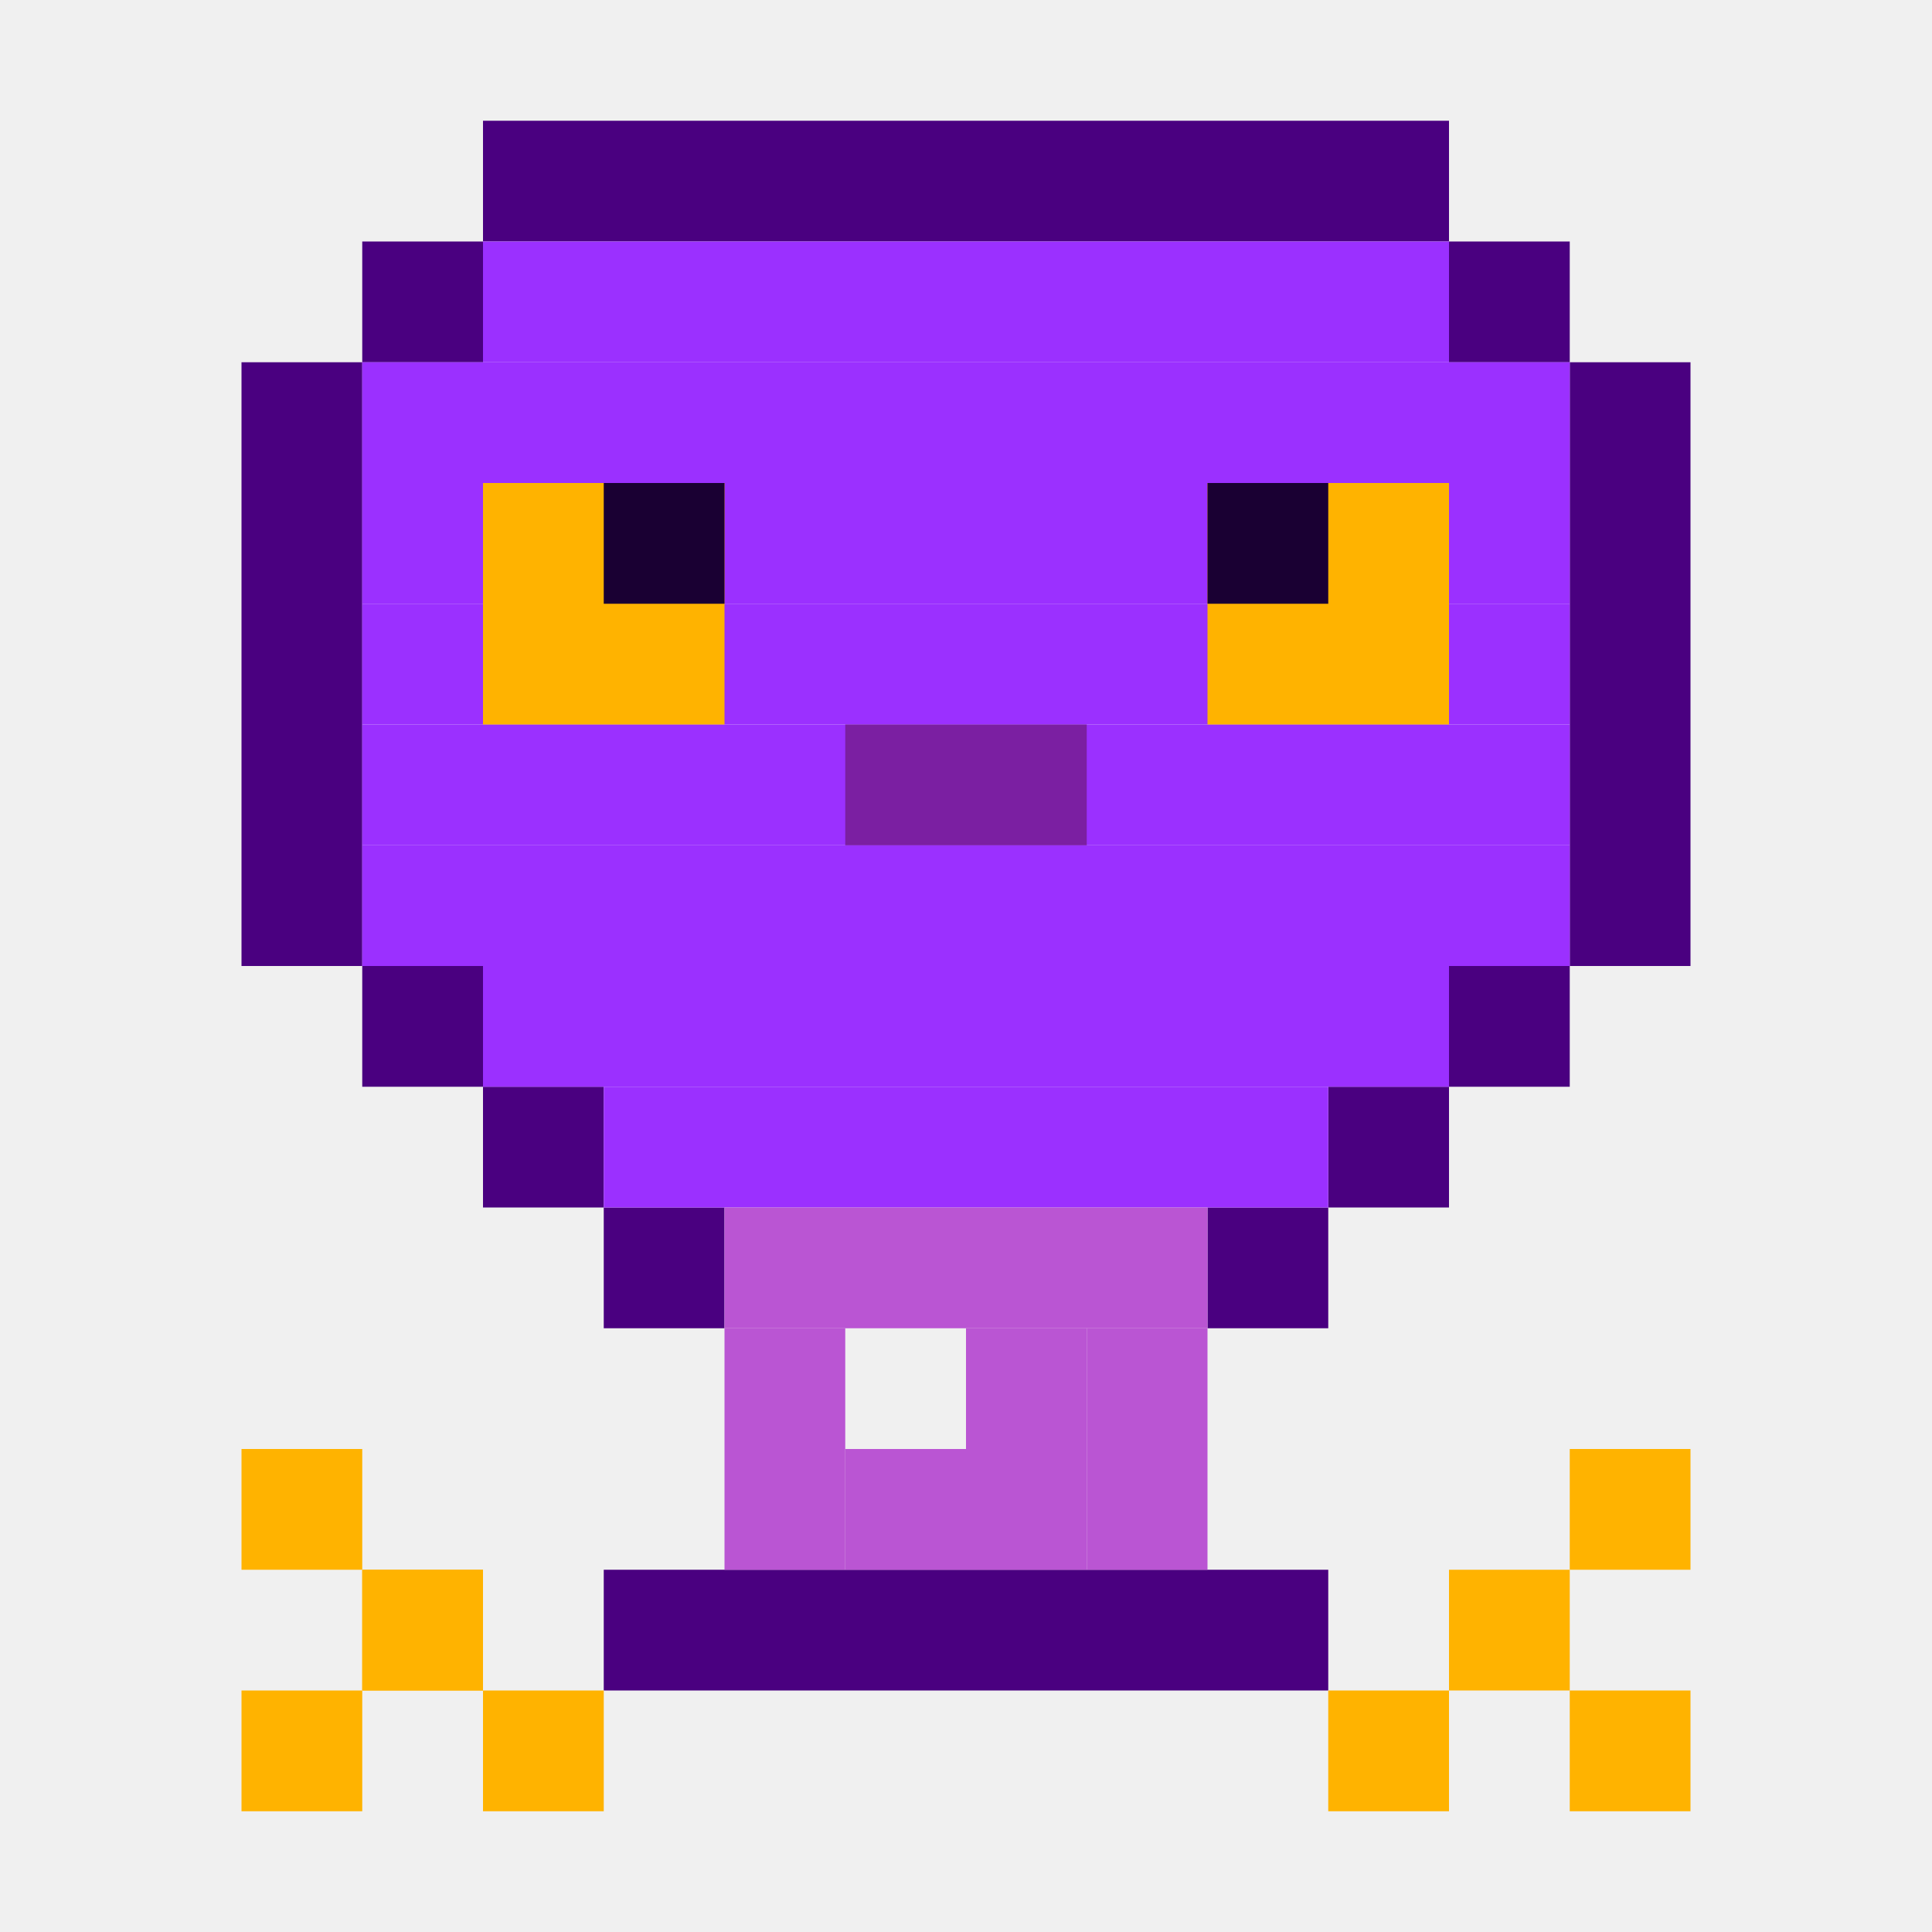
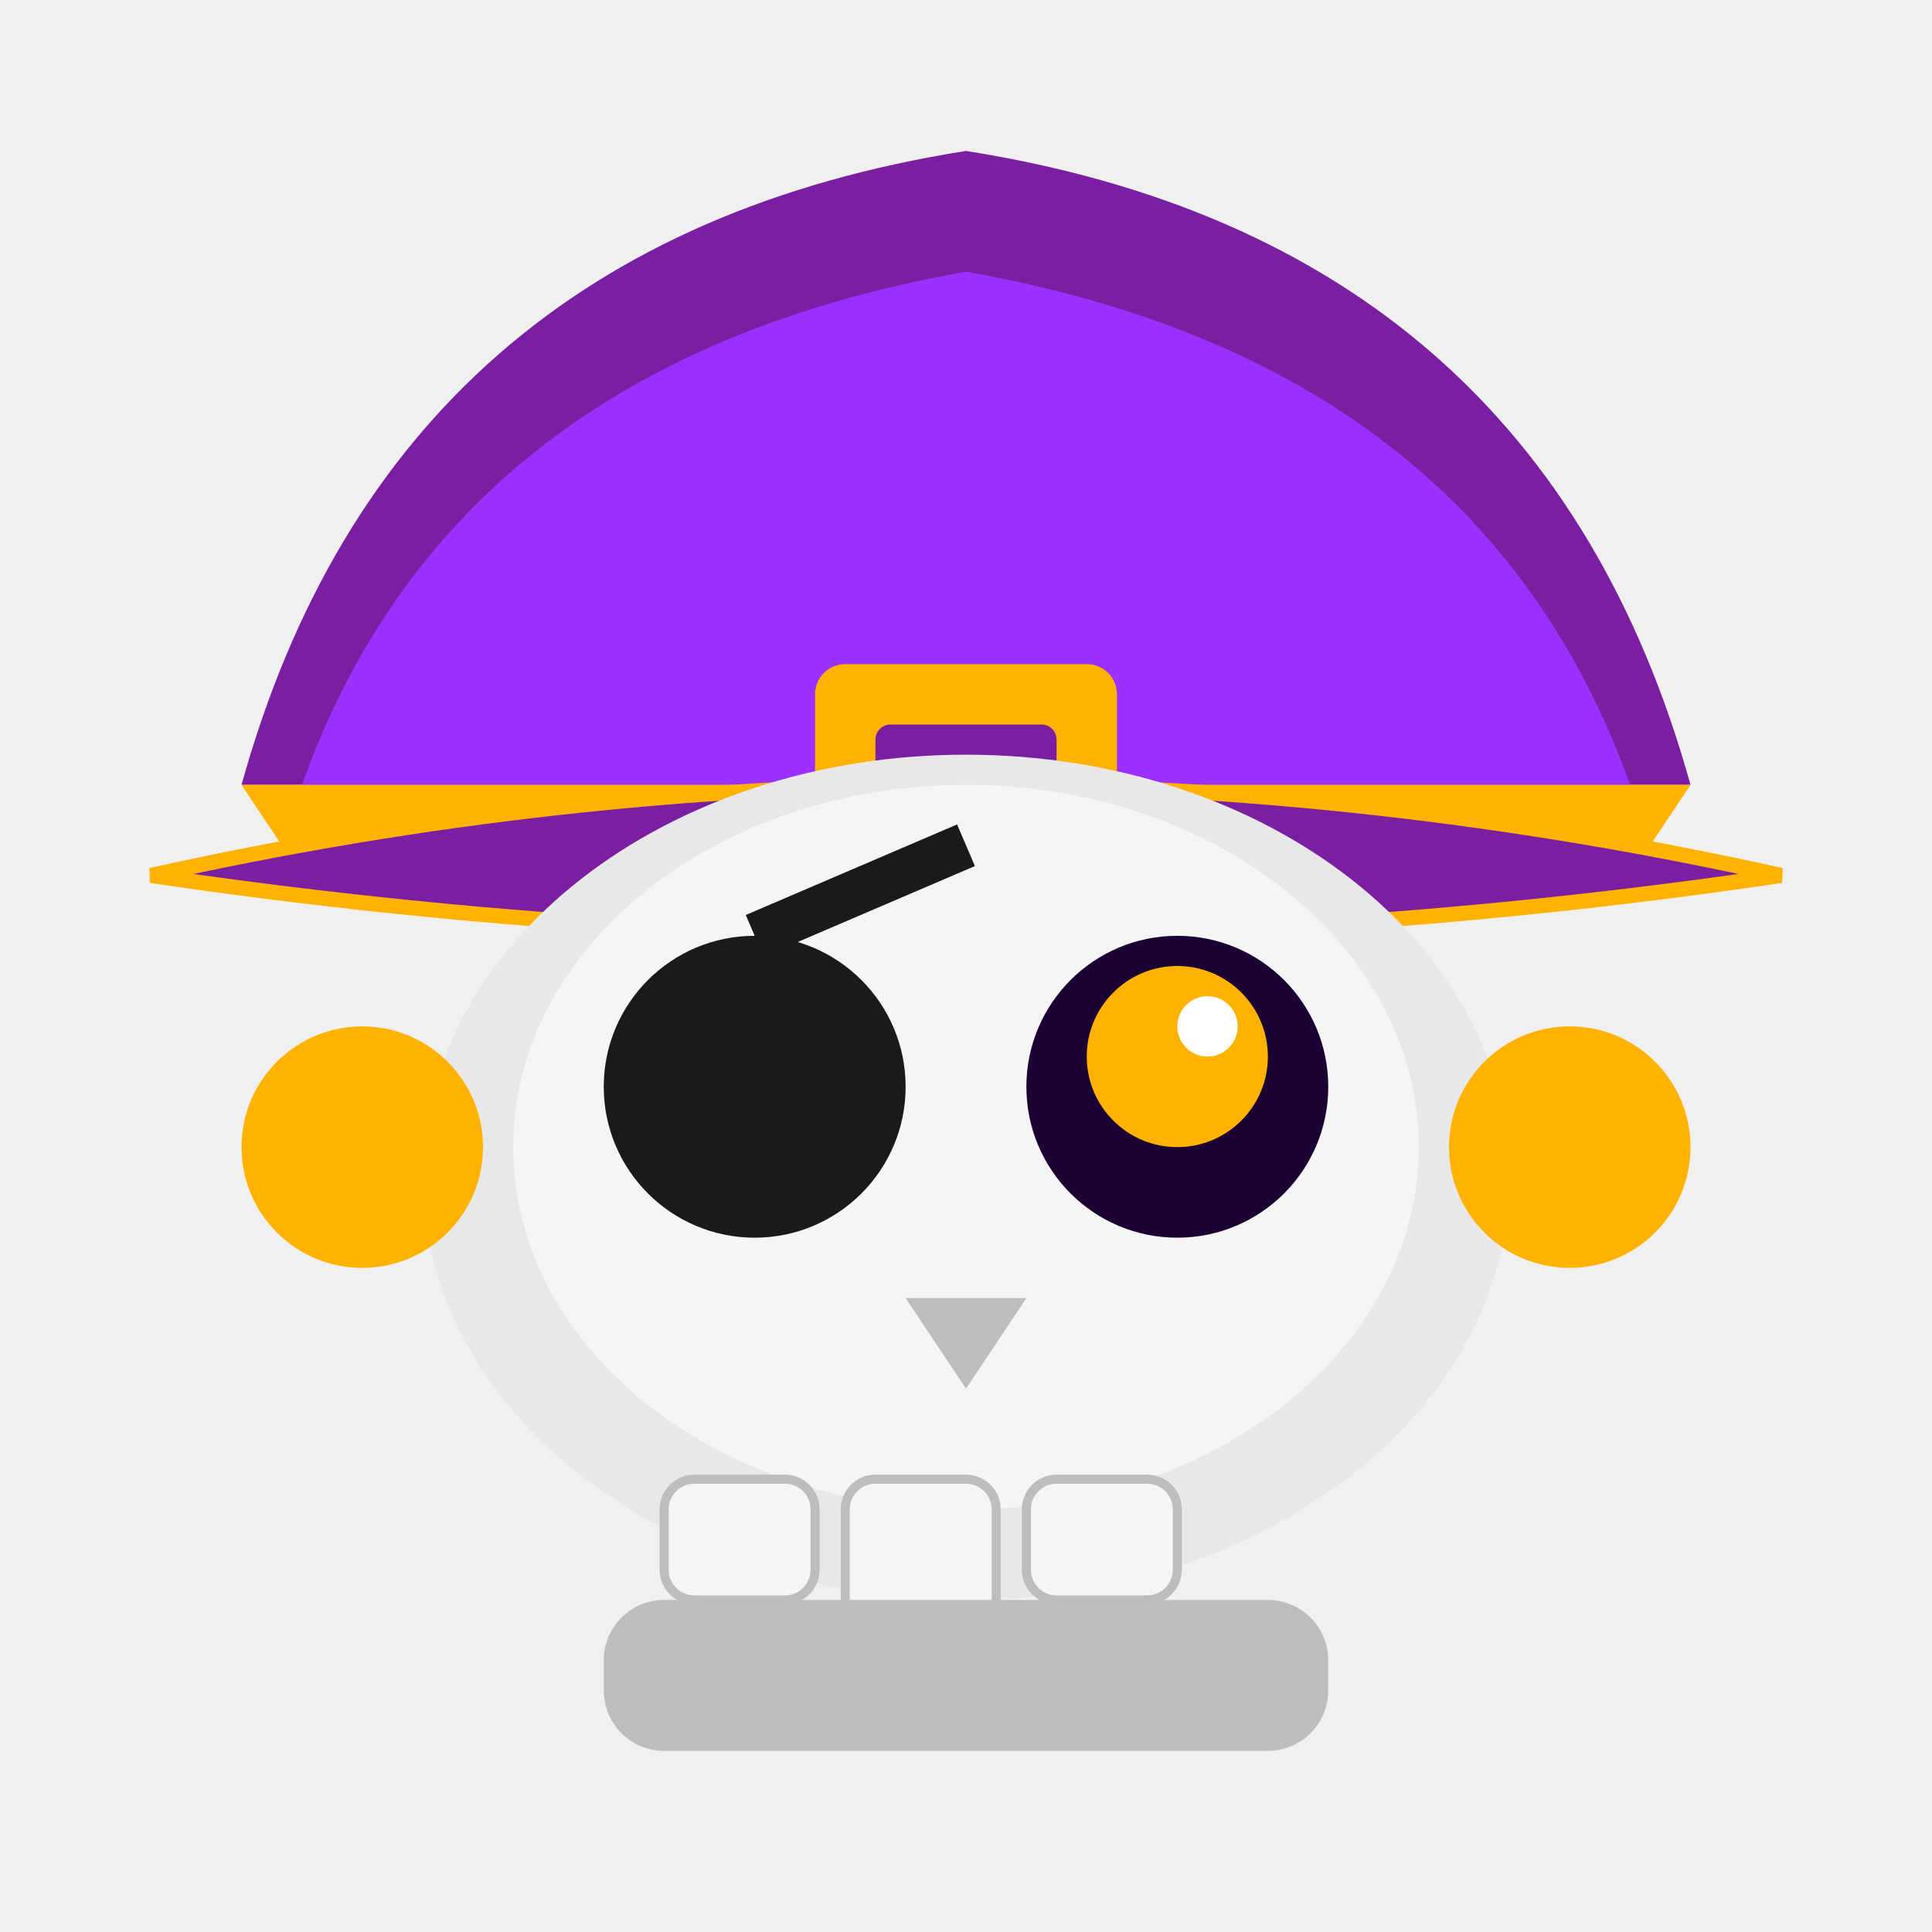
- <svg xmlns="http://www.w3.org/2000/svg" width="64" height="64" viewBox="0 0 16 16" role="img" aria-label="Kolb-Bot skull">
-   <rect width="16" height="16" fill="none" />
-   <g fill="#4A0080">
-     <rect x="4" y="1" width="8" height="1" />
-     <rect x="3" y="2" width="1" height="1" />
-     <rect x="12" y="2" width="1" height="1" />
-     <rect x="2" y="3" width="1" height="5" />
-     <rect x="13" y="3" width="1" height="5" />
-     <rect x="3" y="8" width="1" height="1" />
-     <rect x="12" y="8" width="1" height="1" />
-     <rect x="4" y="9" width="1" height="1" />
-     <rect x="11" y="9" width="1" height="1" />
-     <rect x="5" y="10" width="1" height="1" />
-     <rect x="10" y="10" width="1" height="1" />
-     <rect x="5" y="13" width="6" height="1" />
-   </g>
-   <g fill="#9B30FF">
-     <rect x="4" y="2" width="8" height="1" />
-     <rect x="3" y="3" width="10" height="1" />
-     <rect x="3" y="4" width="10" height="1" />
-     <rect x="3" y="5" width="10" height="1" />
-     <rect x="3" y="6" width="10" height="1" />
-     <rect x="3" y="7" width="10" height="1" />
-     <rect x="4" y="8" width="8" height="1" />
-     <rect x="5" y="9" width="6" height="1" />
-   </g>
-   <g fill="#FFB300">
-     <rect x="4" y="4" width="2" height="2" />
-     <rect x="10" y="4" width="2" height="2" />
-   </g>
-   <g fill="#1a0033">
-     <rect x="5" y="4" width="1" height="1" />
-     <rect x="10" y="4" width="1" height="1" />
-   </g>
-   <g fill="#7B1FA2">
-     <rect x="7" y="6" width="2" height="1" />
-   </g>
-   <g fill="#BA55D3">
-     <rect x="6" y="10" width="4" height="1" />
-     <rect x="6" y="11" width="1" height="2" />
-     <rect x="8" y="11" width="1" height="2" />
-     <rect x="9" y="11" width="1" height="2" />
-     <rect x="7" y="12" width="1" height="1" />
-   </g>
-   <g fill="#FFB300">
-     <rect x="2" y="12" width="1" height="1" />
-     <rect x="3" y="13" width="1" height="1" />
-     <rect x="4" y="14" width="1" height="1" />
-     <rect x="11" y="14" width="1" height="1" />
-     <rect x="12" y="13" width="1" height="1" />
-     <rect x="13" y="12" width="1" height="1" />
-     <rect x="2" y="14" width="1" height="1" />
-     <rect x="3" y="13" width="1" height="1" />
-     <rect x="13" y="14" width="1" height="1" />
-   </g>
+ <svg xmlns="http://www.w3.org/2000/svg" width="64" height="64" viewBox="0 0 64 64" role="img" aria-label="Kolb-Bot skull">
+   <path d="M8 26 Q13 8 32 5 Q51 8 56 26 Z" fill="#7B1FA2" />
+   <path d="M10 26 Q15 12 32 9 Q49 12 54 26 Z" fill="#9B30FF" />
+   <path d="M8 26 L56 26 L54 29 L10 29 Z" fill="#FFB300" />
+   <path d="M5 29 Q32 23 59 29 Q32 33 5 29 Z" fill="#7B1FA2" stroke="#FFB300" stroke-width="0.5" />
+   <rect x="27" y="22" width="10" height="6" rx="1" fill="#FFB300" />
+   <rect x="29" y="24" width="6" height="3" rx="0.5" fill="#7B1FA2" />
+   <ellipse cx="32" cy="39" rx="18" ry="14" fill="#E8E8E8" />
+   <ellipse cx="32" cy="38" rx="15" ry="12" fill="#F5F5F5" />
+   <ellipse cx="25" cy="36" rx="5" ry="5" fill="#1a1a1a" />
+   <line x1="25" y1="31" x2="32" y2="28" stroke="#1a1a1a" stroke-width="1.5" />
+   <ellipse cx="39" cy="36" rx="5" ry="5" fill="#1a0033" />
+   <circle cx="39" cy="35" r="3" fill="#FFB300" />
+   <circle cx="40" cy="34" r="1" fill="#FFF" />
+   <path d="M30 43 L32 46 L34 43 Z" fill="#BDBDBD" />
+   <rect x="22" y="49" width="5" height="4" rx="1" fill="#F5F5F5" stroke="#BDBDBD" stroke-width="0.3" />
+   <rect x="28" y="49" width="5" height="5" rx="1" fill="#F5F5F5" stroke="#BDBDBD" stroke-width="0.3" />
+   <rect x="34" y="49" width="5" height="4" rx="1" fill="#F5F5F5" stroke="#BDBDBD" stroke-width="0.3" />
+   <circle cx="12" cy="38" r="4" fill="#FFB300" />
+   <circle cx="52" cy="38" r="4" fill="#FFB300" />
+   <rect x="20" y="53" width="24" height="5" rx="2" fill="#BDBDBD" />
</svg>
